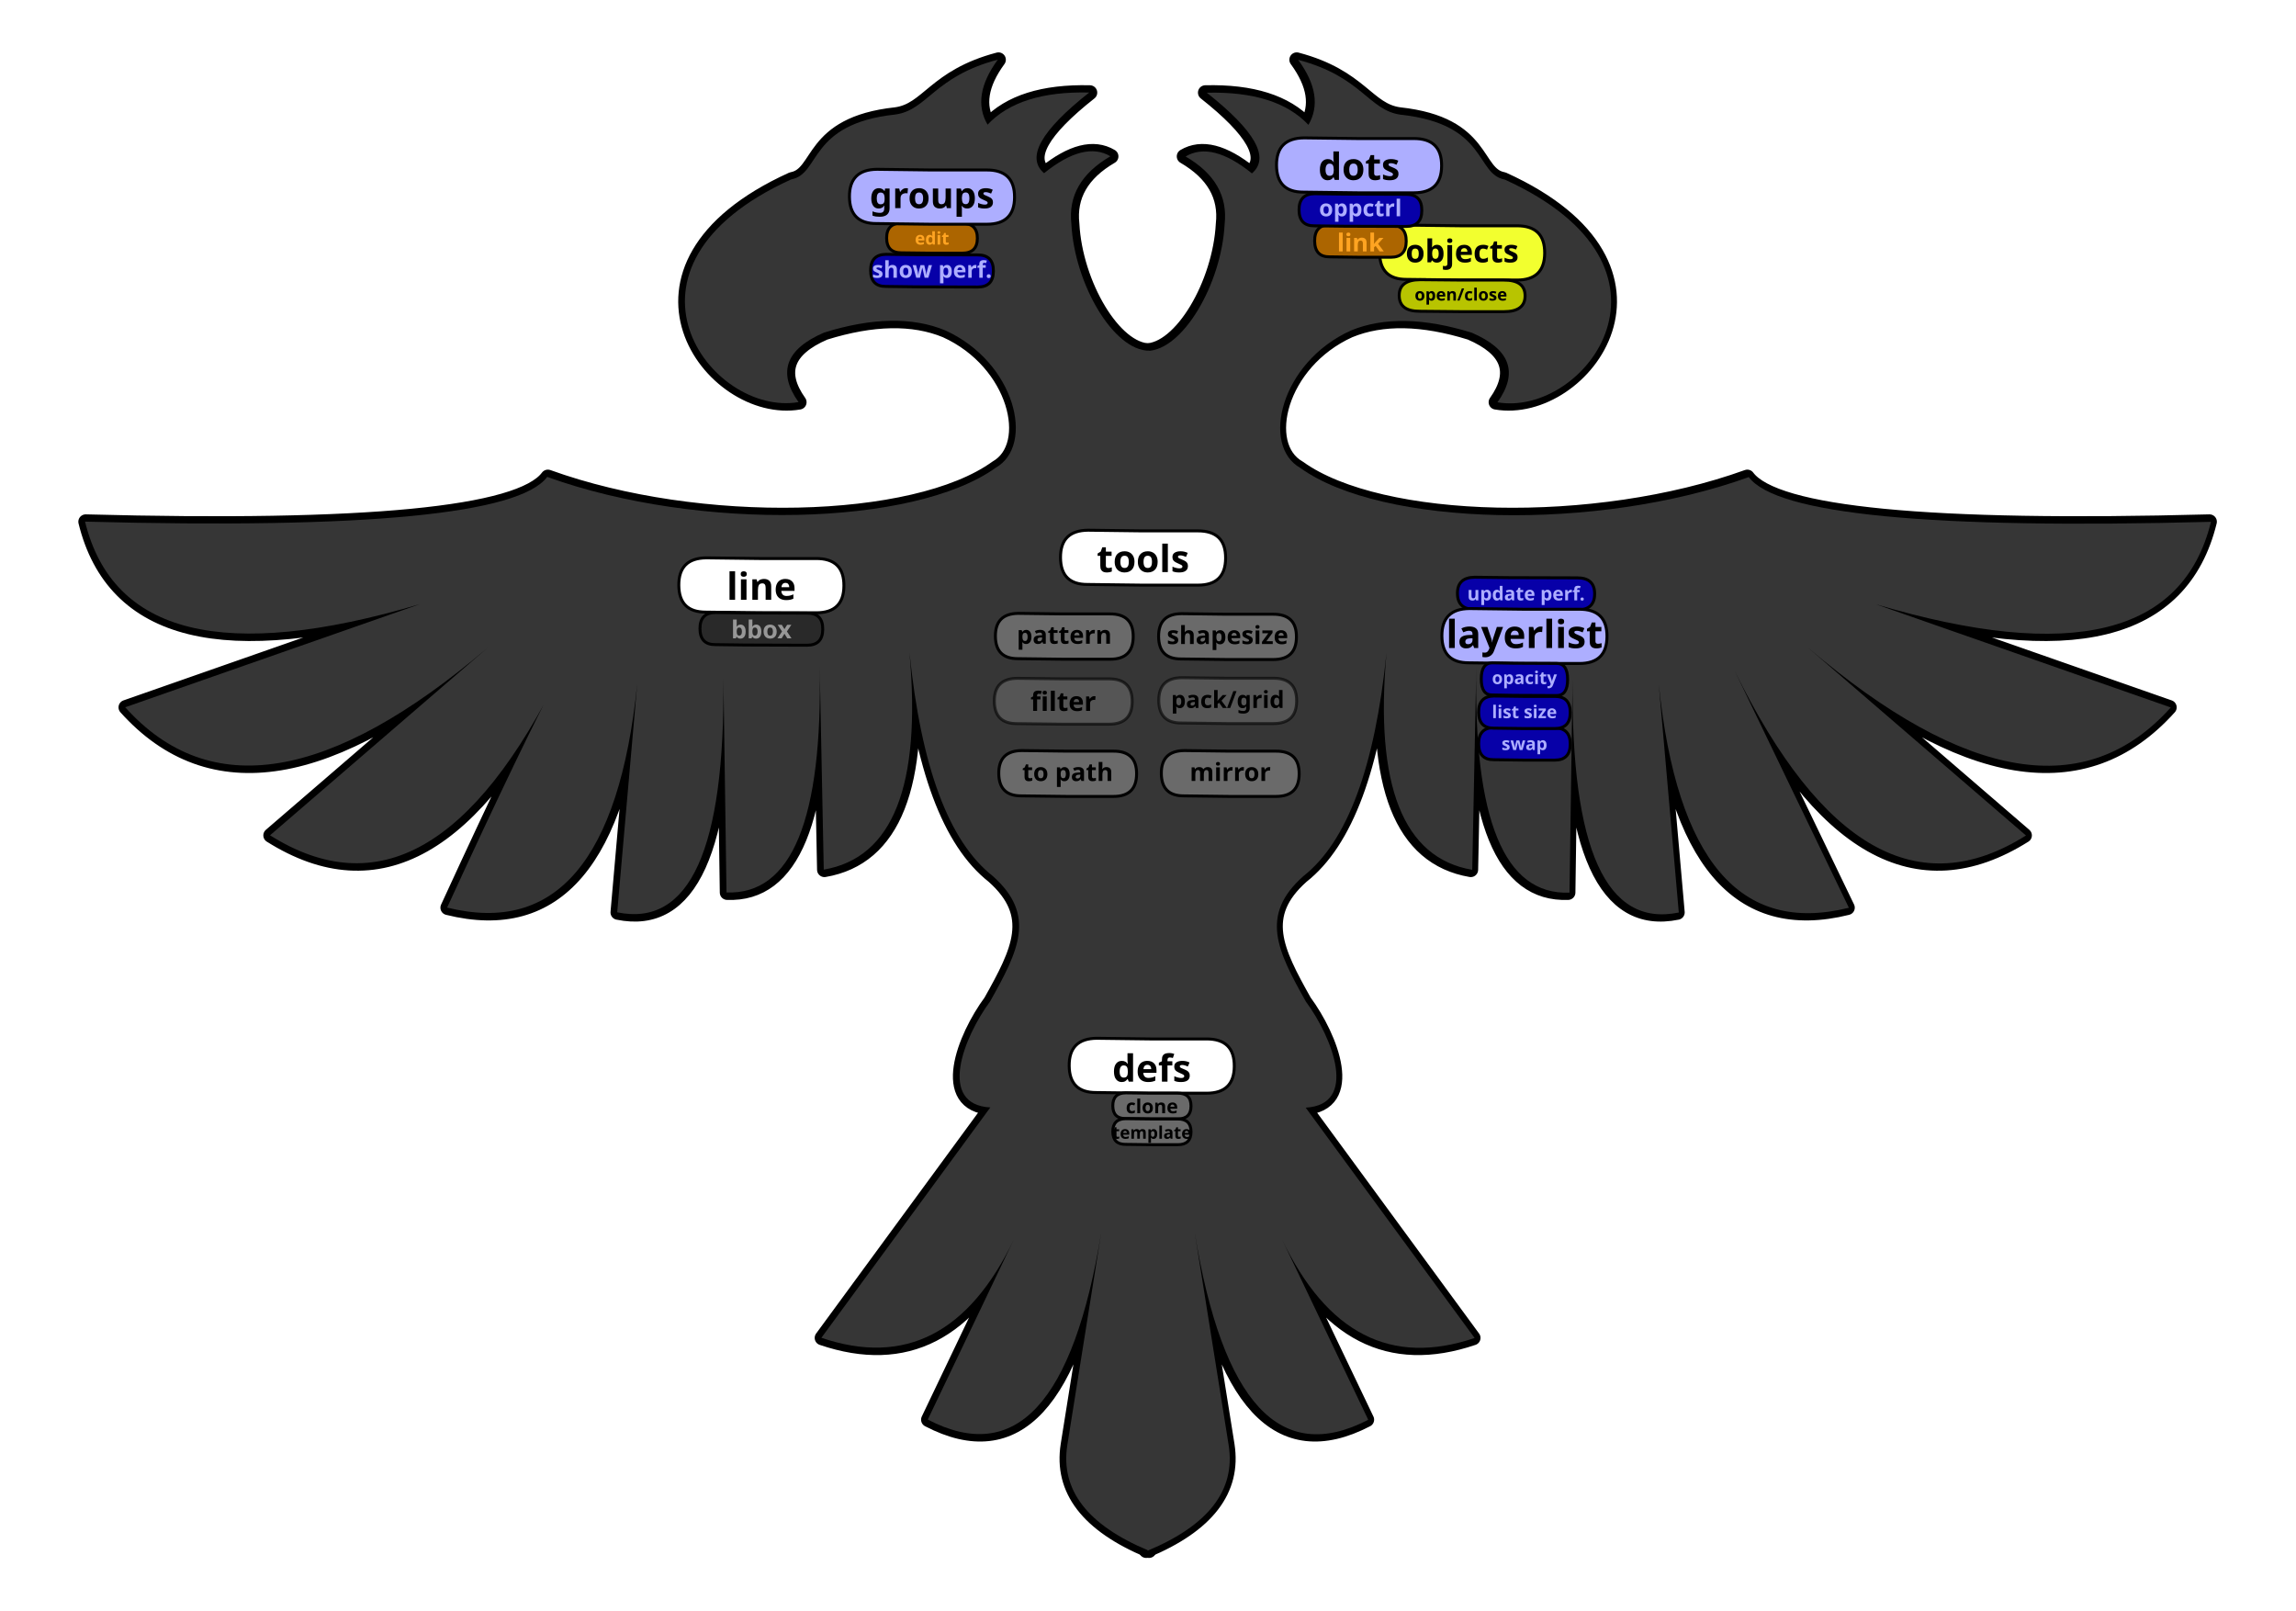
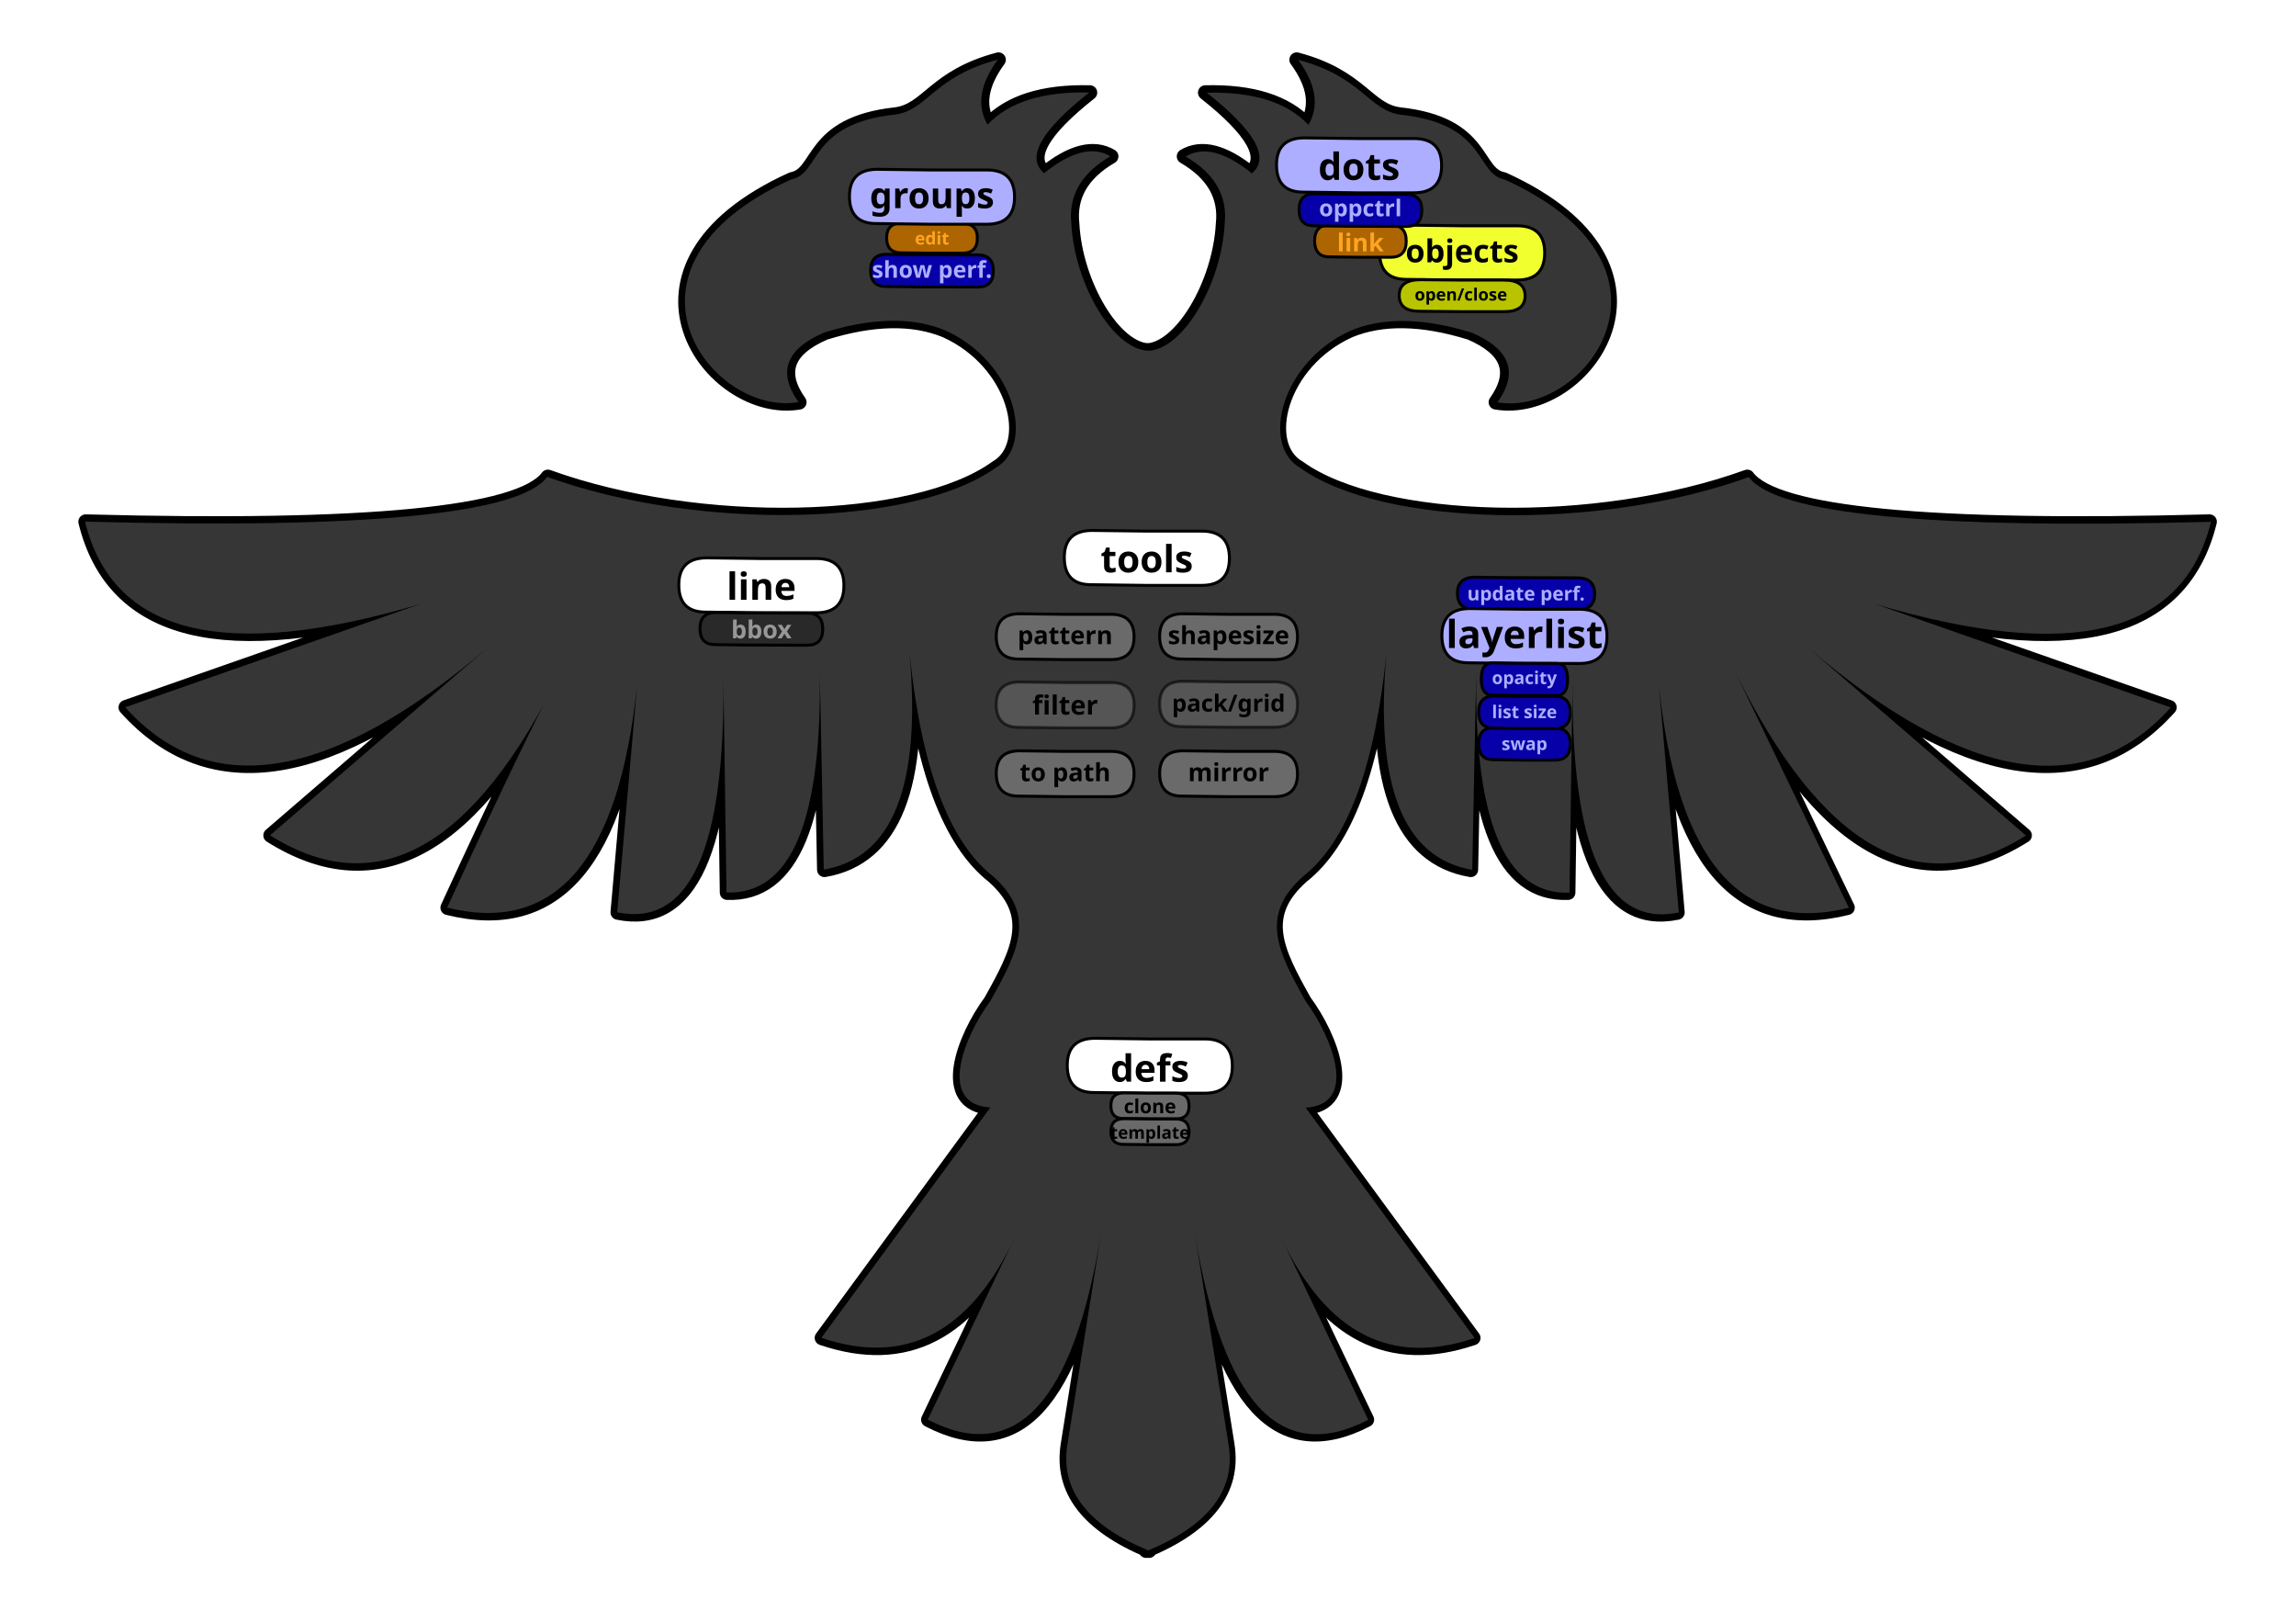
- <svg xmlns="http://www.w3.org/2000/svg" xmlns:ns1="http://svgjs.com/svgjs" width="100%" height="100%" version="1.1" style="stroke-linecap: round; stroke-linejoin: round;background: rgba(40, 40, 40, 0.948);" viewBox="-779.793 -39.876 1558.376 1092.891">
+ <svg xmlns="http://www.w3.org/2000/svg" xmlns:ns1="http://svgjs.com/svgjs" width="100%" height="100%" version="1.1" style="stroke-linecap: round; stroke-linejoin: round;background: rgba(40, 40, 40, 0.95);" viewBox="-779.793 -39.876 1558.376 1092.891">
  <svg id="S-54-54e49e" style="overflow: visible; pointer-events: none;" data-hidden="false" data-disabled="true">
    <g id="G-f4-e61310" class="" style="" transform="matrix(1,0,0,1,406.9731,14.46216)">
      <g id="G-92-984a1c" transform="matrix(1,0,0,1,-1134.394,154.7341)" class="" style="">
        <path id="P-4f-54d82a" d="M566.051 19.151C541.751 19.074 515.426 -26.241 513.273 -66.768Q510.056 -95.497 539.761 -112.797Q522.019 -123.341 494.738 -101.318Q476.127 -117.202 525.377 -156.067Q477.928 -157.213 456.396 -134.254Q445.131 -153.513 463.343 -178.383C419.748 -166.877 415.694 -144.088 393.643 -141.127C334.672 -134.766 343.106 -100.775 323.161 -97.13C191.729 -37.426 268.579 64.321 328.088 54.04Q306.439 23.631 345.468 6.827Q394.319 -8.366 427.546 5.312C475.391 26.947 488.708 83.391 461.945 98.558C406.565 138.472 260.287 141.929 157.503 104.798Q129.359 142.751 -156.191 135.159Q-127.98 250.148 71.227 191.109L-128.918 261.147Q-42.965 356.96 117.058 220.76L-30.633 348.036Q78.562 416.789 167.026 236.382Q142.222 282.513 89.571 397.087Q200.148 424.635 218.59 245.498L205.01 400.312Q278.791 415.55 277.102 241.551L279.19 386.829Q345.605 389.423 342.423 232.878L345.207 371.336Q415.598 359.299 403.381 223.957Q415.228 340.66 459.946 375.73C489.667 402.187 477.455 426.325 458.158 460.706C439.968 485.353 422.35 530.726 458.249 532.754L343.597 689.074Q428.59 717.933 474.346 622.073L415.807 744.579Q505.289 791.151 533.603 617.307L510.532 761.79Q503.352 807.483 565.525 833.419 " style="stroke: rgb(0, 0, 0); stroke-opacity: 1; stroke-width: 10; fill: rgb(115, 115, 115); fill-opacity: 0;" transform="matrix(1,0,0,1,161.9873,9.856328)" data-fill="#737373" class="" />
      </g>
      <g id="G-60-d9199c" transform="matrix(1,0,0,1,-415.1399,154.7341)" class="" style="">
        <path id="P-f4-3486a8" d="M-156.191 19.151C-131.891 19.074 -105.567 -26.241 -103.414 -66.768Q-100.196 -95.497 -129.901 -112.797Q-112.159 -123.341 -84.878 -101.318Q-66.268 -117.202 -115.518 -156.067Q-68.068 -157.213 -46.536 -134.254Q-35.272 -153.513 -53.484 -178.383C-9.889 -166.877 -5.834 -144.088 16.216 -141.127C75.187 -134.766 66.754 -100.775 86.699 -97.13C218.13 -37.426 141.28 64.321 81.772 54.04Q103.42 23.631 64.392 6.827Q15.541 -8.366 -17.686 5.312C-65.531 26.947 -78.848 83.391 -52.085 98.558C3.295 138.472 149.572 141.929 252.357 104.798Q280.5 142.751 566.051 135.159Q537.84 250.148 338.633 191.109L538.778 261.147Q452.825 356.96 292.801 220.76L440.493 348.036Q331.298 416.789 242.834 236.382L320.288 397.087Q209.712 424.635 191.269 245.498L204.85 400.312Q131.069 415.55 132.757 241.551L130.669 386.829Q64.255 389.423 67.437 232.878L64.653 371.336Q-5.739 359.299 6.479 223.957Q-5.368 340.66 -50.087 375.73C-79.807 402.187 -67.595 426.325 -48.299 460.706C-30.108 485.353 -12.49 530.726 -48.389 532.754L66.263 689.074Q-18.73 717.933 -64.487 622.073L-5.947 744.579Q-95.43 791.151 -123.743 617.307L-100.673 761.79Q-93.493 807.483 -155.666 833.419 " style="stroke: rgb(0, 0, 0); stroke-opacity: 1; stroke-width: 10; fill: rgb(115, 115, 115); fill-opacity: 0;" transform="matrix(1,0,0,1,161.9873,9.856336)" data-fill="#737373" class="" />
      </g>
    </g>
  </svg>
  <svg id="S-ab-0e3db4" style="overflow: visible; pointer-events: none;" data-disabled="true" data-hidden="false">
    <g id="G-27-3f7eba" class="" style="" transform="matrix(1,0,0,1,-108.9357,-876.269)">
      <path id="P-1b-bd680c" d="M-156.191 19.151C-131.891 19.074 -105.567 -26.241 -103.414 -66.768Q-100.196 -95.497 -129.901 -112.797Q-112.159 -123.341 -84.878 -101.318Q-66.268 -117.202 -115.518 -156.067Q-68.068 -157.213 -46.536 -134.254Q-35.272 -153.513 -53.484 -178.383C-9.889 -166.877 -5.834 -144.088 16.216 -141.127C75.187 -134.766 66.754 -100.775 86.699 -97.13C218.13 -37.426 141.28 64.321 81.772 54.04Q103.42 23.631 64.392 6.827Q15.541 -8.366 -17.686 5.312C-65.531 26.947 -78.848 83.391 -52.085 98.558C3.295 138.472 149.572 141.929 252.357 104.798Q280.5 142.751 566.051 135.159Q537.84 250.148 338.633 191.109L538.778 261.147Q452.825 356.96 292.801 220.76L440.493 348.036Q331.298 416.789 242.834 236.382L320.288 397.087Q209.712 424.635 191.269 245.498L204.85 400.312Q131.069 415.55 132.757 241.551L130.669 386.829Q64.255 389.423 67.437 232.878L64.653 371.336Q-5.739 359.299 6.479 223.957Q-5.368 340.66 -50.087 375.73C-79.807 402.187 -67.595 426.325 -48.299 460.706C-30.108 485.353 -12.49 530.726 -48.389 532.754L66.263 689.074Q-18.73 717.933 -64.487 622.073L-5.947 744.579Q-95.43 791.151 -123.743 617.307L-100.673 761.79Q-93.493 807.483 -155.666 833.419 " style="stroke: rgb(0, 0, 0); stroke-opacity: 1; stroke-width: 0; fill: rgb(54, 54, 54); fill-opacity: 1;" data-fill="#737373" transform="matrix(1,0,0,1,263.7509,1055.388)" class="" />
      <path id="P-86-2c8822" d="M566.051 19.151C541.751 19.074 515.426 -26.241 513.273 -66.768Q510.056 -95.497 539.761 -112.797Q522.019 -123.341 494.738 -101.318Q476.127 -117.202 525.377 -156.067Q477.928 -157.213 456.396 -134.254Q445.131 -153.513 463.343 -178.383C419.748 -166.877 415.694 -144.088 393.643 -141.127C334.672 -134.766 343.106 -100.775 323.161 -97.13C191.729 -37.426 268.579 64.321 328.088 54.04Q306.439 23.631 345.468 6.827Q394.319 -8.366 427.546 5.312C475.391 26.947 488.708 83.391 461.945 98.558C406.565 138.472 260.287 141.929 157.503 104.798Q129.359 142.751 -156.191 135.159Q-127.98 250.148 71.227 191.109L-128.918 261.147Q-42.965 356.96 117.058 220.76L-30.633 348.036Q78.562 416.789 167.026 236.382Q142.222 282.513 89.571 397.087Q200.148 424.635 218.59 245.498L205.01 400.312Q278.791 415.55 277.102 241.551L279.19 386.829Q345.605 389.423 342.423 232.878L345.207 371.336Q415.598 359.299 403.381 223.957Q415.228 340.66 459.946 375.73C489.667 402.187 477.455 426.325 458.158 460.706C439.968 485.353 422.35 530.726 458.249 532.754L343.597 689.074Q428.59 717.933 474.346 622.073L415.807 744.579Q505.289 791.151 533.603 617.307L510.532 761.79Q503.352 807.483 565.525 833.419 " style="stroke: rgb(0, 0, 0); stroke-opacity: 1; stroke-width: 0; fill: rgb(54, 54, 54); fill-opacity: 1;" data-fill="#737373" transform="matrix(1,0,0,1,-456.9481,1055.254)" class="" />
    </g>
  </svg>
  <svg id="S-11-83ed69" style="overflow: visible; pointer-events: all;" data-hidden="false" data-disabled="false">
    <g id="G-d3-09d8e9" transform="matrix(1,0,0,1,-1081.119,-256.3284)" style="stroke-width: 4;" class="">
      <path id="P-65-81bc23" d="M-74.176 -101.27L-36.436 -101.27Q-17.161 -101.452 -17.317 -82.679Q-17.429 -64.456 -36.073 -64.456L-74.264 -64.456L-111.048 -64.91Q-129.19 -64.834 -129.367 -83.031Q-129.515 -101.579 -110.639 -101.724L-74.176 -101.27 " style="stroke: rgb(0, 0, 0); stroke-opacity: 1; stroke-width: 2; fill: rgb(255, 255, 255); fill-opacity: 1;" transform="matrix(1,0,0,1,891.431,696.7871)" class="" />
      <text id="T-a3-6f5a7d" font-family="Noteworthy" font-size="25.402" font-weight="bold" font-style="normal" style="stroke: rgb(0, 0, 0); stroke-opacity: 1; stroke-width: 0; fill: rgb(0, 0, 0); fill-opacity: 1;" transform="matrix(1,0,0,1,818.0919,594.2681)" text-anchor="middle" class="" ns1:data="{&quot;leading&quot;:&quot;1.15&quot;}">
        <tspan id="SvgjsTspan2979" dy="29.212" x="0" ns1:data="{&quot;newLined&quot;:true}">line</tspan>
      </text>
      <path id="P-5d-1a4d0f" d="M-98.18 -101.456L-56.843 -101.319Q-45.951 -101.427 -46.039 -90.313Q-46.102 -79.525 -56.637 -79.525L-98.23 -79.662L-119.015 -79.93Q-129.268 -79.885 -129.367 -90.658Q-129.451 -101.638 -118.784 -101.724L-98.18 -101.456 " style="stroke: rgb(0, 0, 0); stroke-opacity: 1; stroke-width: 2; fill: rgb(41, 41, 41); fill-opacity: 1;" transform="matrix(1,-1.9428904254429222e-16,1.9428904254429222e-16,1,905.7919,733.8781)" class="" />
      <text id="T-ad-fc42f6" font-family="Noteworthy" font-size="16.821" font-weight="bold" font-style="normal" style="stroke: rgb(0, 0, 0); stroke-opacity: 1; stroke-width: 0; fill: rgb(151, 151, 151); fill-opacity: 1;" transform="matrix(1,-1.9428904254429222e-16,1.9428904254429222e-16,1,818.089,630.3569)" text-anchor="middle" class="" ns1:data="{&quot;leading&quot;:&quot;1.15&quot;}">
        <tspan id="SvgjsTspan4310" dy="19.344" x="0" ns1:data="{&quot;newLined&quot;:true}">bbox</tspan>
      </text>
    </g>
    <g id="G-d8-429ab1" style="" transform="matrix(1,0,0,1,-1211.421,-649.9636)" class="">
      <g id="G-4a-5b87f0" style="" transform="matrix(1,0,0,1,0.00006103516,0.1326904)" class="">
        <path id="P-f5-256c88" d="M-99.041 -101.475L-78.304 -101.475Q-67.712 -101.575 -67.798 -91.259Q-67.859 -81.246 -78.104 -81.246L-99.089 -81.246L-119.301 -81.495Q-129.27 -81.454 -129.367 -91.453Q-129.449 -101.644 -119.077 -101.724L-99.041 -101.475 " style="stroke: rgb(0, 0, 0); stroke-opacity: 1; stroke-width: 2; fill: rgb(172, 101, 0); fill-opacity: 1;" transform="matrix(1,-1.9428904254429217e-16,1.9428904254429217e-16,1,1162.791,863.0286)" class="" />
        <text id="T-c2-10aec1" font-family="Noteworthy" font-size="11.871" font-weight="bold" font-style="normal" style="stroke: rgb(0, 0, 0); stroke-opacity: 1; stroke-width: 0; fill: rgb(255, 164, 34); fill-opacity: 1;" text-anchor="middle" transform="matrix(1,-1.9428904254429217e-16,1.9428904254429217e-16,1,1064.198,762.2908)" class="" ns1:data="{&quot;leading&quot;:&quot;1.15&quot;}">
          <tspan id="SvgjsTspan2184" dy="13.652" x="0" ns1:data="{&quot;newLined&quot;:true}">edit</tspan>
        </text>
      </g>
      <g id="G-ac-df9df5" style="" transform="matrix(1,0,0,1,0.0001220703,-0.6420288)" class="">
        <path id="P-d8-c2687f" d="M-74.176 -101.27L-36.436 -101.27Q-17.161 -101.452 -17.317 -82.679Q-17.429 -64.456 -36.073 -64.456L-74.264 -64.456L-111.048 -64.91Q-129.19 -64.834 -129.367 -83.031Q-129.515 -101.579 -110.639 -101.724L-74.176 -101.27 " style="stroke: rgb(0, 0, 0); stroke-opacity: 1; stroke-width: 2; fill: rgb(173, 174, 255); fill-opacity: 1;" transform="matrix(1,-1.9428904254429217e-16,1.9428904254429217e-16,1,1137.551,827.3624)" class="" />
        <text id="T-c8-e625c0" font-family="Noteworthy" font-size="24.356" font-weight="bold" font-style="normal" style="stroke: rgb(0, 0, 0); stroke-opacity: 1; stroke-width: 0; fill: rgb(0, 0, 0); fill-opacity: 1;" text-anchor="middle" transform="matrix(1,-1.9428904254429217e-16,1.9428904254429217e-16,1,1064.204,723.9869)" class="" ns1:data="{&quot;leading&quot;:&quot;1.15&quot;}">
          <tspan id="SvgjsTspan3258" dy="28.009" x="0" ns1:data="{&quot;newLined&quot;:true}">groups</tspan>
        </text>
      </g>
      <g id="G-fb-7aee02" style="" transform="matrix(1,0,0,1,0.0001525879,0.03442383)" class="">
        <path id="P-aa-edf72d" d="M-98.18 -101.456L-56.843 -101.319Q-45.951 -101.427 -46.039 -90.313Q-46.102 -79.525 -56.637 -79.525L-98.23 -79.662L-119.015 -79.93Q-129.268 -79.885 -129.367 -90.658Q-129.451 -101.638 -118.784 -101.724L-98.18 -101.456 " style="stroke: rgb(0, 0, 0); stroke-opacity: 1; stroke-width: 2; fill: rgb(7, 0, 168); fill-opacity: 1;" transform="matrix(1,-1.9428904254429217e-16,1.9428904254429217e-16,1,1151.912,884.3825)" class="" />
        <text id="T-19-f764f0" font-family="Noteworthy" font-size="15.67" font-weight="bold" font-style="normal" style="stroke: rgb(0, 0, 0); stroke-opacity: 1; stroke-width: 0; fill: rgb(173, 174, 255); fill-opacity: 1;" text-anchor="middle" transform="matrix(1,-1.9428904254429217e-16,1.9428904254429217e-16,1,1064.201,780.5486)" class="" ns1:data="{&quot;leading&quot;:&quot;1.15&quot;}">
          <tspan id="SvgjsTspan3307" dy="18.021" x="0" ns1:data="{&quot;newLined&quot;:true}">show perf.</tspan>
        </text>
      </g>
    </g>
-     <g id="G-e3-240b5a" transform="matrix(1,0,0,1,-976.8207,-456.9081)" style="" class="">
+     <g id="G-e3-240b5a" transform="matrix(1,0,0,1,-978.1374,-456.9081)" style="" class="">
      <g id="G-5e-7f2445" transform="matrix(1,0,0,1,0.00006103516,-0.5324707)" style="" class="">
        <path id="P-3f-e89c90" d="M-74.176 -101.27L-36.436 -101.27Q-17.161 -101.452 -17.317 -82.679Q-17.429 -64.456 -36.073 -64.456L-74.264 -64.456L-111.048 -64.91Q-129.19 -64.834 -129.367 -83.031Q-129.515 -101.579 -110.639 -101.724L-74.176 -101.27 " style="stroke: rgb(0, 0, 0); stroke-opacity: 1; stroke-width: 2; fill: rgb(255, 255, 255); fill-opacity: 1;" transform="matrix(1,0,0,1,1052.093,1223.953)" class="" />
        <text id="T-32-331845" font-family="Noteworthy" font-size="25.402" font-weight="bold" font-style="normal" style="stroke: rgb(0, 0, 0); stroke-opacity: 1; stroke-width: 0; fill: rgb(0, 0, 0); fill-opacity: 1;" transform="matrix(1,0,0,1,978.7507,1122.467)" text-anchor="middle" class="" ns1:data="{&quot;leading&quot;:&quot;1.15&quot;}">
          <tspan id="SvgjsTspan2589" dy="29.212" x="0" ns1:data="{&quot;newLined&quot;:true}">defs</tspan>
        </text>
      </g>
      <g id="G-46-fdb33c" transform="matrix(1,0,0,1,0,0.1326904)" style="" class="">
        <path id="P-97-988342" d="M-103.22 -101.509L-85.34 -101.509Q-76.209 -101.595 -76.282 -92.701Q-76.335 -84.068 -85.168 -84.068L-103.262 -84.068L-120.688 -84.283Q-129.284 -84.247 -129.367 -92.868Q-129.438 -101.655 -120.495 -101.724L-103.22 -101.509 " style="stroke: rgb(0, 0, 0); stroke-opacity: 1; stroke-width: 2; fill: rgb(106, 106, 106); fill-opacity: 1;" transform="matrix(1,0,0,1,1081.69,1260.332)" class="" />
        <text id="T-11-7c393c" font-family="Noteworthy" font-size="13.202" font-weight="bold" font-style="normal" style="stroke: rgb(0, 0, 0); stroke-opacity: 1; stroke-width: 0; fill: rgb(0, 0, 0); fill-opacity: 1;" text-anchor="middle" transform="matrix(1,0,0,1,978.8653,1157.273)" class="" ns1:data="{&quot;leading&quot;:&quot;1.15&quot;}">
          <tspan id="SvgjsTspan14114" dy="15.183" x="0" ns1:data="{&quot;newLined&quot;:true}">clone</tspan>
        </text>
      </g>
      <g id="G-1d-1c9eb8" transform="matrix(1,0,0,1,-0.0001220703,0.08795166)" style="" class="">
        <path id="P-32-392172" d="M-103.22 -101.509L-85.34 -101.509Q-76.209 -101.595 -76.282 -92.701Q-76.335 -84.068 -85.168 -84.068L-103.262 -84.068L-120.688 -84.283Q-129.284 -84.247 -129.367 -92.868Q-129.438 -101.655 -120.495 -101.724L-103.22 -101.509 " style="stroke: rgb(0, 0, 0); stroke-opacity: 1; stroke-width: 2; fill: rgb(106, 106, 106); fill-opacity: 1;" transform="matrix(1,0,0,1,1081.69,1277.892)" class="" />
        <text id="T-0a-91fd58" font-family="Noteworthy" font-size="11.756" font-weight="bold" font-style="normal" style="stroke: rgb(0, 0, 0); stroke-opacity: 1; stroke-width: 0; fill: rgb(0, 0, 0); fill-opacity: 1;" text-anchor="middle" transform="matrix(1,0,0,1,978.8601,1176.256)" class="" ns1:data="{&quot;leading&quot;:&quot;1.15&quot;}">
          <tspan id="SvgjsTspan14288" dy="13.52" x="0" ns1:data="{&quot;newLined&quot;:true}">template</tspan>
        </text>
      </g>
    </g>
    <g id="G-1b-80932a" class="" style="" transform="matrix(1,0,0,1,402.1738,7.948456)">
      <g id="G-c0-544a04" class="" style="">
        <g id="G-9f-ecdad4" class="" style="">
          <path id="P-58-9c1adb" d="M-74.176 -101.27L-36.436 -101.27Q-17.161 -101.452 -17.317 -82.679Q-17.429 -64.456 -36.073 -64.456L-74.264 -64.456L-111.048 -64.91Q-129.19 -64.834 -129.367 -83.031Q-129.515 -101.579 -110.639 -101.724L-74.176 -101.27 " style="stroke: rgb(0, 0, 0); stroke-opacity: 1; stroke-width: 2; fill: rgb(242, 255, 47); fill-opacity: 1;" class="" transform="matrix(1,0,0,1,-116.2213,206.6931)" />
          <text id="T-33-aaa6bf" font-family="Noteworthy" font-size="21.404" font-weight="bold" font-style="normal" style="stroke: rgb(0, 0, 0); stroke-opacity: 1; stroke-width: 0; fill: rgb(0, 0, 0); fill-opacity: 1;" text-anchor="middle" class="" transform="matrix(1,0,0,1,-189.574,105.595)" ns1:data="{&quot;leading&quot;:&quot;1.15&quot;}">
            <tspan id="SvgjsTspan2701" dy="24.614" x="0" ns1:data="{&quot;newLined&quot;:true}">objects</tspan>
          </text>
        </g>
        <g id="G-d0-e48809" class="" style="">
          <path id="P-4b-b33ec5" d="M-87.283 -101.46L-58.505 -101.46Q-43.808 -101.566 -43.926 -90.638Q-44.012 -80.03 -58.228 -80.03L-87.35 -80.03L-115.398 -80.294Q-129.233 -80.25 -129.367 -90.843Q-129.48 -101.64 -115.087 -101.724L-87.283 -101.46 " style="stroke: rgb(0, 0, 0); stroke-opacity: 1; stroke-width: 2; fill: rgb(184, 196, 0); fill-opacity: 1;" class="" transform="matrix(1,0,0,1,-102.9164,243.7206)" />
          <text id="T-b5-cbae9e" font-family="Noteworthy" font-size="11.548" font-weight="bold" font-style="normal" style="stroke: rgb(0, 0, 0); stroke-opacity: 1; stroke-width: 0; fill: rgb(0, 0, 0); fill-opacity: 1;" text-anchor="middle" class="" transform="matrix(1,0,0,1,-190.399,142.8794)" ns1:data="{&quot;leading&quot;:&quot;1.15&quot;}">
            <tspan id="SvgjsTspan1454" dy="13.28" x="0" ns1:data="{&quot;newLined&quot;:true}">open/close</tspan>
          </text>
        </g>
      </g>
      <g id="G-ee-24f313" class="" style="">
        <g id="G-bd-f6e92f" class="" style="">
          <path id="P-b9-2bf64e" d="M-74.176 -101.27L-36.436 -101.27Q-17.161 -101.452 -17.317 -82.679Q-17.429 -64.456 -36.073 -64.456L-74.264 -64.456L-111.048 -64.91Q-129.19 -64.834 -129.367 -83.031Q-129.515 -101.579 -110.639 -101.724L-74.176 -101.27 " style="stroke: rgb(0, 0, 0); stroke-opacity: 1; stroke-width: 2; fill: rgb(173, 174, 255); fill-opacity: 1;" class="" transform="matrix(1,0,0,1,-186.1796,147.478)" />
          <text id="T-68-6ee68d" font-family="Noteworthy" font-size="25.402" font-weight="bold" font-style="normal" style="stroke: rgb(0, 0, 0); stroke-opacity: 1; stroke-width: 0; fill: rgb(0, 0, 0); fill-opacity: 1;" text-anchor="middle" class="" transform="matrix(1,0,0,1,-259.5293,45.05151)" ns1:data="{&quot;leading&quot;:&quot;1.15&quot;}">
            <tspan id="SvgjsTspan55019" dy="29.212" x="0" ns1:data="{&quot;newLined&quot;:true}">dots</tspan>
          </text>
        </g>
        <g id="G-db-078793" class="" style="">
          <path id="P-00-fcfdcc" d="M-98.754 -101.456L-77.82 -101.456Q-67.129 -101.563 -67.215 -90.45Q-67.277 -79.662 -77.619 -79.662L-98.803 -79.662L-119.206 -79.93Q-129.269 -79.885 -129.367 -90.658Q-129.45 -101.638 -118.979 -101.724L-98.754 -101.456 " style="stroke: rgb(0, 0, 0); stroke-opacity: 1; stroke-width: 2; fill: rgb(172, 101, 0); fill-opacity: 1;" class="" transform="matrix(1,0,0,1,-160.3042,206.423)" />
          <text id="T-4d-c8bae2" font-family="Noteworthy" font-size="16.818" font-weight="bold" font-style="normal" style="stroke: rgb(0, 0, 0); stroke-opacity: 1; stroke-width: 0; fill: rgb(255, 164, 34); fill-opacity: 1;" text-anchor="middle" class="" transform="matrix(1,0,0,1,-258.5955,103.4639)" ns1:data="{&quot;leading&quot;:&quot;1.15&quot;}">
            <tspan id="SvgjsTspan8008" dy="19.34" x="0" ns1:data="{&quot;newLined&quot;:true}">link</tspan>
          </text>
        </g>
        <g id="G-ff-0c3284" class="" style="">
          <path id="P-b7-6408f3" d="M-98.18 -101.456L-56.843 -101.319Q-45.951 -101.427 -46.039 -90.313Q-46.102 -79.525 -56.637 -79.525L-98.23 -79.662L-119.015 -79.93Q-129.268 -79.885 -129.367 -90.658Q-129.451 -101.638 -118.784 -101.724L-98.18 -101.456 " style="stroke: rgb(0, 0, 0); stroke-opacity: 1; stroke-width: 2; fill: rgb(7, 0, 168); fill-opacity: 1;" class="" transform="matrix(1,-1.942890425442922e-16,1.942890425442922e-16,1,-170.8905,185.3788)" />
          <text id="T-ca-b7d4fd" font-family="Noteworthy" font-size="15.67" font-weight="bold" font-style="normal" style="stroke: rgb(0, 0, 0); stroke-opacity: 1; stroke-width: 0; fill: rgb(173, 174, 255); fill-opacity: 1;" text-anchor="middle" class="" transform="matrix(1,-1.942890425442922e-16,1.942890425442922e-16,1,-258.5962,80.91699)" ns1:data="{&quot;leading&quot;:&quot;1.15&quot;}">
            <tspan id="SvgjsTspan4623" dy="18.021" x="0" ns1:data="{&quot;newLined&quot;:true}">oppctrl</tspan>
          </text>
        </g>
      </g>
    </g>
    <g id="G-ed-c574df" class="" style="" transform="matrix(1,0,0,1,420.4097,13.26718)">
      <g id="G-e1-15a60a" transform="matrix(1,0,0,1,0.000007629395,1.367247)" class="" style="">
        <path id="P-6b-650fb9" d="M-94.514 -101.456L-48.318 -101.319Q-36.145 -101.427 -36.244 -90.313Q-36.314 -79.525 -48.088 -79.525L-94.569 -79.662L-117.798 -79.93Q-129.256 -79.885 -129.367 -90.658Q-129.461 -101.638 -117.54 -101.724L-94.514 -101.456 " style="stroke: rgb(0, 0, 0); stroke-opacity: 1; stroke-width: 2; fill: rgb(7, 0, 168); fill-opacity: 1;" class="" transform="matrix(1,0,0,1,-81.61511,438.9735)" />
        <text id="T-e2-f99308" font-family="Noteworthy" font-size="13" font-weight="bold" font-style="normal" style="stroke: rgb(0, 0, 0); stroke-opacity: 1; stroke-width: 0; fill: rgb(173, 174, 255); fill-opacity: 1;" text-anchor="middle" class="" transform="matrix(1,0,0,1,-164.4233,338.0227)" ns1:data="{&quot;leading&quot;:&quot;1.15&quot;}">
          <tspan id="SvgjsTspan7205" dy="14.95" x="0" ns1:data="{&quot;newLined&quot;:true}">update perf.</tspan>
        </text>
      </g>
      <g id="G-e1-baf45a" transform="matrix(1,0,0,1,0,5.684341886080802e-14)" class="" style="">
        <path id="P-10-0c8b2d" d="M-74.176 -101.27L-36.436 -101.27Q-17.161 -101.452 -17.317 -82.679Q-17.429 -64.456 -36.073 -64.456L-74.264 -64.456L-111.048 -64.91Q-129.19 -64.834 -129.367 -83.031Q-129.515 -101.579 -110.639 -101.724L-74.176 -101.27 " style="stroke: rgb(0, 0, 0); stroke-opacity: 1; stroke-width: 2; fill: rgb(173, 174, 255); fill-opacity: 1;" class="" transform="matrix(1,0,0,1,-92.16772,461.6036)" />
        <text id="T-6e-1877b1" font-family="Noteworthy" font-size="26.187" font-weight="bold" font-style="normal" style="stroke: rgb(0, 0, 0); stroke-opacity: 1; stroke-width: 0; fill: rgb(0, 0, 0); fill-opacity: 1;" text-anchor="middle" class="" transform="matrix(1,0,0,1,-165.5204,356.5377)" ns1:data="{&quot;leading&quot;:&quot;1.15&quot;}">
          <tspan id="SvgjsTspan10401" dy="30.115" x="0" ns1:data="{&quot;newLined&quot;:true}">layerlist</tspan>
        </text>
      </g>
      <g id="G-79-d151bb" class="" style="">
        <path id="P-3b-703918" d="M-107.433 -101.456L-78.361 -101.319Q-70.7 -101.427 -70.762 -90.313Q-70.807 -79.525 -78.216 -79.525L-107.468 -79.662L-122.087 -79.93Q-129.297 -79.885 -129.367 -90.658Q-129.426 -101.638 -121.925 -101.724L-107.433 -101.456 " style="stroke: rgb(0, 0, 0); stroke-opacity: 1; stroke-width: 2; fill: rgb(7, 0, 168); fill-opacity: 1;" class="" transform="matrix(1,0,0,1,-65.44507,498.4442)" />
        <text id="T-72-783026" font-family="Noteworthy" font-size="12" font-weight="bold" font-style="normal" style="stroke: rgb(0, 0, 0); stroke-opacity: 1; stroke-width: 0; fill: rgb(173, 174, 255); fill-opacity: 1;" text-anchor="middle" class="" transform="matrix(1,0,0,1,-165.5177,397.3205)" ns1:data="{&quot;leading&quot;:&quot;1.15&quot;}">
          <tspan id="SvgjsTspan13659" dy="13.8" x="0" ns1:data="{&quot;newLined&quot;:true}">opacity</tspan>
        </text>
      </g>
      <g id="G-cf-9ede22" class="" style="">
        <path id="P-e9-b49610" d="M-98.754 -101.456L-77.82 -101.456Q-67.129 -101.563 -67.215 -90.45Q-67.277 -79.662 -77.619 -79.662L-98.803 -79.662L-119.206 -79.93Q-129.269 -79.885 -129.367 -90.658Q-129.45 -101.638 -118.979 -101.724L-98.754 -101.456 " style="stroke: rgb(0, 0, 0); stroke-opacity: 1; stroke-width: 2; fill: rgb(7, 0, 168); fill-opacity: 1;" class="" transform="matrix(1,0,0,1,-67.21851,542.3917)" />
        <text id="T-1e-c91c96" font-family="Noteworthy" font-size="12" font-weight="bold" font-style="normal" style="stroke: rgb(0, 0, 0); stroke-opacity: 1; stroke-width: 0; fill: rgb(173, 174, 255); fill-opacity: 1;" text-anchor="middle" class="" transform="matrix(1,0,0,1,-165.5128,442.0887)" ns1:data="{&quot;leading&quot;:&quot;1.15&quot;}">
          <tspan id="SvgjsTspan13716" dy="13.8" x="0" ns1:data="{&quot;newLined&quot;:true}">swap</tspan>
        </text>
      </g>
      <g id="G-7b-27945d" class="" style="">
        <path id="P-f7-5a9212" d="M-98.754 -101.456L-77.82 -101.456Q-67.129 -101.563 -67.215 -90.45Q-67.277 -79.662 -77.619 -79.662L-98.803 -79.662L-119.206 -79.93Q-129.269 -79.885 -129.367 -90.658Q-129.45 -101.638 -118.979 -101.724L-98.754 -101.456 " style="stroke: rgb(0, 0, 0); stroke-opacity: 1; stroke-width: 2; fill: rgb(7, 0, 168); fill-opacity: 1;" class="" transform="matrix(1,0,0,1,-67.21851,520.9615)" />
        <text id="T-45-89feaa" font-family="Noteworthy" font-size="12" font-weight="bold" font-style="normal" style="stroke: rgb(0, 0, 0); stroke-opacity: 1; stroke-width: 0; fill: rgb(173, 174, 255); fill-opacity: 1;" text-anchor="middle" class="" transform="matrix(1,0,0,1,-165.5206,420.4503)" ns1:data="{&quot;leading&quot;:&quot;1.15&quot;}">
          <tspan id="SvgjsTspan13599" dy="13.8" x="0" ns1:data="{&quot;newLined&quot;:true}">list size</tspan>
        </text>
      </g>
    </g>
-     <g id="G-23-4bf6a2" style="" class="" transform="matrix(1,0,0,1,-981.9119,15.10497)">
-       <path id="P-db-0ac300" d="M-74.176 -101.27L-36.436 -101.27Q-17.161 -101.452 -17.317 -82.679Q-17.429 -64.456 -36.073 -64.456L-74.264 -64.456L-111.048 -64.91Q-129.19 -64.834 -129.367 -83.031Q-129.515 -101.579 -110.639 -101.724L-74.176 -101.27 " style="stroke: rgb(0, 0, 0); stroke-opacity: 1; stroke-width: 2; fill: rgb(255, 255, 255); fill-opacity: 1;" transform="matrix(0.9999999,-3.95211141590579e-10,3.95211141590579e-10,0.9999999,1051.296,406.59)" class="" />
-       <text id="T-8a-479955" font-family="Noteworthy" font-size="25.402" font-weight="bold" font-style="normal" style="stroke: rgb(0, 0, 0); stroke-opacity: 1; stroke-width: 0; fill: rgb(0, 0, 0); fill-opacity: 1;" transform="matrix(0.9999999,-3.95211141590579e-10,3.95211141590579e-10,0.9999999,977.9547,304.0709)" text-anchor="middle" class="" ns1:data="{&quot;leading&quot;:&quot;1.15&quot;}">
-         <tspan id="SvgjsTspan85574" dy="29.212" x="0" ns1:data="{&quot;newLined&quot;:true}">tools</tspan>
-       </text>
-     </g>
-     <g id="G-f7-22b6bc" style="" class="" transform="matrix(1,0,0,1,-980.7591,-32.58948)">
-       <path id="P-64-c0c534" d="M-83.29 -101.345L-51.781 -101.345Q-35.689 -101.497 -35.819 -85.824Q-35.912 -70.61 -51.478 -70.61L-83.363 -70.61L-114.073 -70.989Q-129.22 -70.925 -129.367 -86.118Q-129.491 -101.603 -113.731 -101.724L-83.29 -101.345 " style="stroke: rgb(0, 0, 0); stroke-opacity: 1; stroke-width: 2; fill: rgb(106, 106, 106); fill-opacity: 1;" transform="matrix(0.9999998,1.1856327031267708e-9,-1.1856327031267708e-9,0.9999998,1116.719,510.9264)" class="" />
-       <text id="T-73-7af4f3" font-family="Noteworthy" font-size="16.955" font-weight="bold" font-style="normal" style="stroke: rgb(0, 0, 0); stroke-opacity: 1; stroke-width: 0; fill: rgb(0, 0, 0); fill-opacity: 1;" text-anchor="middle" transform="matrix(0.9999998,1.1856327031267708e-9,-1.1856327031267708e-9,0.9999998,1034.129,410.3251)" class="" ns1:data="{&quot;leading&quot;:&quot;1.15&quot;}">
-         <tspan id="SvgjsTspan6531" dy="19.499" x="0" ns1:data="{&quot;newLined&quot;:true}">shapesize</tspan>
-       </text>
-     </g>
-     <g id="G-a1-d87fe6" transform="matrix(1,0,0,1,407.4926,13.86525)" class="" style="">
-       <path id="P-0f-4a0e08" d="M-83.29 -101.345L-51.781 -101.345Q-35.689 -101.497 -35.819 -85.824Q-35.912 -70.61 -51.478 -70.61L-83.363 -70.61L-114.073 -70.989Q-129.22 -70.925 -129.367 -86.118Q-129.491 -101.603 -113.731 -101.724L-83.29 -101.345 " style="stroke: rgb(0, 0, 0); stroke-opacity: 0.6; stroke-width: 2; fill: rgb(106, 106, 106); fill-opacity: 0.6;" class="" transform="matrix(0.9999999,-3.95211141590579e-10,3.95211141590579e-10,0.9999999,-271.4077,507.9275)" />
-       <text id="T-db-868718" font-family="Noteworthy" font-size="16" font-weight="bold" font-style="normal" style="stroke: rgb(0, 0, 0); stroke-opacity: 1; stroke-width: 0; fill: rgb(0, 0, 0); fill-opacity: 1;" text-anchor="middle" class="" transform="matrix(0.9999999,-3.95211141590579e-10,3.95211141590579e-10,0.9999999,-354.0085,408.3239)" ns1:data="{&quot;leading&quot;:&quot;1.15&quot;}">
-         <tspan id="SvgjsTspan12066" dy="18.4" x="0" ns1:data="{&quot;newLined&quot;:true}">pack/grid</tspan>
-       </text>
-     </g>
-     <g id="G-6e-16810b" style="" class="" transform="matrix(1,0,0,1,-1034.808,18.14005)">
-       <path id="P-80-912328" d="M-83.29 -101.345L-51.781 -101.345Q-35.689 -101.497 -35.819 -85.824Q-35.912 -70.61 -51.478 -70.61L-83.363 -70.61L-114.073 -70.989Q-129.22 -70.925 -129.367 -86.118Q-129.491 -101.603 -113.731 -101.724L-83.29 -101.345 " style="stroke: rgb(0, 0, 0); stroke-opacity: 1; stroke-width: 2; fill: rgb(106, 106, 106); fill-opacity: 1;" transform="matrix(0.9999998,1.1856327031267708e-9,-1.1856327031267708e-9,0.9999998,1059.992,459.9907)" class="" />
-       <text id="T-fd-07aea9" font-family="Noteworthy" font-size="16.955" font-weight="bold" font-style="normal" style="stroke: rgb(0, 0, 0); stroke-opacity: 1; stroke-width: 0; fill: rgb(0, 0, 0); fill-opacity: 1;" text-anchor="middle" transform="matrix(0.9999998,1.1856327031267708e-9,-1.1856327031267708e-9,0.9999998,977.3906,359.3894)" class="" ns1:data="{&quot;leading&quot;:&quot;1.15&quot;}">
-         <tspan id="SvgjsTspan36816" dy="19.499" x="0" ns1:data="{&quot;newLined&quot;:true}">pattern</tspan>
-       </text>
-     </g>
-     <g id="G-e7-2274df" style="" class="" transform="matrix(1,0,0,1,-1032.516,111.2622)">
-       <path id="P-e4-3fbac4" d="M-83.29 -101.345L-51.781 -101.345Q-35.689 -101.497 -35.819 -85.824Q-35.912 -70.61 -51.478 -70.61L-83.363 -70.61L-114.073 -70.989Q-129.22 -70.925 -129.367 -86.118Q-129.491 -101.603 -113.731 -101.724L-83.29 -101.345 " style="stroke: rgb(0, 0, 0); stroke-opacity: 1; stroke-width: 2; fill: rgb(106, 106, 106); fill-opacity: 1;" transform="matrix(0.9999998,1.1856327031267708e-9,-1.1856327031267708e-9,0.9999998,1059.992,459.9907)" class="" />
-       <text id="T-17-54c32a" font-family="Noteworthy" font-size="16.955" font-weight="bold" font-style="normal" style="stroke: rgb(0, 0, 0); stroke-opacity: 1; stroke-width: 0; fill: rgb(0, 0, 0); fill-opacity: 1;" text-anchor="middle" transform="matrix(0.9999998,1.1856327031267708e-9,-1.1856327031267708e-9,0.9999998,977.3906,359.3894)" class="" ns1:data="{&quot;leading&quot;:&quot;1.15&quot;}">
-         <tspan id="SvgjsTspan27168" dy="19.499" x="0" ns1:data="{&quot;newLined&quot;:true}">to path</tspan>
-       </text>
-     </g>
-     <g id="G-60-6f9736" transform="matrix(1,0,0,1,407.4926,13.67789)" class="" style="">
-       <path id="P-df-787855" d="M-83.29 -101.345L-51.781 -101.345Q-35.689 -101.497 -35.819 -85.824Q-35.912 -70.61 -51.478 -70.61L-83.363 -70.61L-114.073 -70.989Q-129.22 -70.925 -129.367 -86.118Q-129.491 -101.603 -113.731 -101.724L-83.29 -101.345 " style="stroke: rgb(0, 0, 0); stroke-opacity: 0.6; stroke-width: 2; fill: rgb(106, 106, 106); fill-opacity: 0.6;" class="" transform="matrix(0.9999999,-3.95211141590579e-10,3.95211141590579e-10,0.9999999,-383.0245,508.533)" />
-       <text id="T-62-8b60b3" font-family="Noteworthy" font-size="18" font-weight="bold" font-style="normal" style="stroke: rgb(0, 0, 0); stroke-opacity: 1; stroke-width: 0; fill: rgb(0, 0, 0); fill-opacity: 1;" text-anchor="middle" class="" transform="matrix(0.9999999,-3.95211141590579e-10,3.95211141590579e-10,0.9999999,-465.6173,408.2229)" ns1:data="{&quot;leading&quot;:&quot;1.15&quot;}">
-         <tspan id="SvgjsTspan8318" dy="20.7" x="0" ns1:data="{&quot;newLined&quot;:true}">filter</tspan>
-       </text>
-     </g>
-     <g id="G-97-f2815b" style="" class="" transform="matrix(1,0,0,1,-922.1781,111.2622)">
-       <path id="P-4b-c5526d" d="M-83.29 -101.345L-51.781 -101.345Q-35.689 -101.497 -35.819 -85.824Q-35.912 -70.61 -51.478 -70.61L-83.363 -70.61L-114.073 -70.989Q-129.22 -70.925 -129.367 -86.118Q-129.491 -101.603 -113.731 -101.724L-83.29 -101.345 " style="stroke: rgb(0, 0, 0); stroke-opacity: 1; stroke-width: 2; fill: rgb(106, 106, 106); fill-opacity: 1;" transform="matrix(0.9999998,1.1856327031267708e-9,-1.1856327031267708e-9,0.9999998,1059.992,459.9907)" class="" />
-       <text id="T-62-da81e2" font-family="Noteworthy" font-size="16.955" font-weight="bold" font-style="normal" style="stroke: rgb(0, 0, 0); stroke-opacity: 1; stroke-width: 0; fill: rgb(0, 0, 0); fill-opacity: 1;" text-anchor="middle" transform="matrix(0.9999998,1.1856327031267708e-9,-1.1856327031267708e-9,0.9999998,977.3906,359.3894)" class="" ns1:data="{&quot;leading&quot;:&quot;1.15&quot;}">
-         <tspan id="SvgjsTspan64710" dy="19.499" x="0" ns1:data="{&quot;newLined&quot;:true}">mirror</tspan>
-       </text>
+     <g id="G-87-8a1a53" transform="matrix(1,0,0,1,1.313695,0.1608887)">
+       <g id="G-23-4bf6a2" style="" class="" transform="matrix(1,0,0,1,-980.6478,15.105)">
+         <path id="P-db-0ac300" d="M-74.176 -101.27L-36.436 -101.27Q-17.161 -101.452 -17.317 -82.679Q-17.429 -64.456 -36.073 -64.456L-74.264 -64.456L-111.048 -64.91Q-129.19 -64.834 -129.367 -83.031Q-129.515 -101.579 -110.639 -101.724L-74.176 -101.27 " style="stroke: rgb(0, 0, 0); stroke-opacity: 1; stroke-width: 2; fill: rgb(255, 255, 255); fill-opacity: 1;" transform="matrix(0.9999999,-3.95211141590579e-10,3.95211141590579e-10,0.9999999,1051.296,406.59)" class="" />
+         <text id="T-8a-479955" font-family="Noteworthy" font-size="25.402" font-weight="bold" font-style="normal" style="stroke: rgb(0, 0, 0); stroke-opacity: 1; stroke-width: 0; fill: rgb(0, 0, 0); fill-opacity: 1;" transform="matrix(0.9999999,-3.95211141590579e-10,3.95211141590579e-10,0.9999999,977.9547,304.0709)" text-anchor="middle" class="" ns1:data="{&quot;leading&quot;:&quot;1.15&quot;}">
+           <tspan id="SvgjsTspan85574" dy="29.212" x="0" ns1:data="{&quot;newLined&quot;:true}">tools</tspan>
+         </text>
+       </g>
+       <g id="G-c2-1e4775" transform="matrix(1,0,0,1,-1.264078,0)">
+         <g id="G-0f-cbb9c5">
+           <g id="G-6e-16810b" style="" class="" transform="matrix(1,0,0,1,-1034.282,18.24313)">
+             <path id="P-80-912328" d="M-83.29 -101.345L-51.781 -101.345Q-35.689 -101.497 -35.819 -85.824Q-35.912 -70.61 -51.478 -70.61L-83.363 -70.61L-114.073 -70.989Q-129.22 -70.925 -129.367 -86.118Q-129.491 -101.603 -113.731 -101.724L-83.29 -101.345 " style="stroke: rgb(0, 0, 0); stroke-opacity: 1; stroke-width: 2; fill: rgb(106, 106, 106); fill-opacity: 1;" transform="matrix(0.9999998,1.1856327031267708e-9,-1.1856327031267708e-9,0.9999998,1059.992,459.9907)" class="" />
+             <text id="T-fd-07aea9" font-family="Noteworthy" font-size="16.955" font-weight="bold" font-style="normal" style="stroke: rgb(0, 0, 0); stroke-opacity: 1; stroke-width: 0; fill: rgb(0, 0, 0); fill-opacity: 1;" text-anchor="middle" transform="matrix(0.9999998,1.1856327031267708e-9,-1.1856327031267708e-9,0.9999998,977.3906,359.3894)" class="" ns1:data="{&quot;leading&quot;:&quot;1.15&quot;}">
+               <tspan id="SvgjsTspan36816" dy="19.499" x="0" ns1:data="{&quot;newLined&quot;:true}">pattern</tspan>
+             </text>
+           </g>
+           <g id="G-e7-2274df" style="" class="" transform="matrix(1,0,0,1,-1034.282,111.2622)">
+             <path id="P-e4-3fbac4" d="M-83.29 -101.345L-51.781 -101.345Q-35.689 -101.497 -35.819 -85.824Q-35.912 -70.61 -51.478 -70.61L-83.363 -70.61L-114.073 -70.989Q-129.22 -70.925 -129.367 -86.118Q-129.491 -101.603 -113.731 -101.724L-83.29 -101.345 " style="stroke: rgb(0, 0, 0); stroke-opacity: 1; stroke-width: 2; fill: rgb(106, 106, 106); fill-opacity: 1;" transform="matrix(0.9999998,1.1856327031267708e-9,-1.1856327031267708e-9,0.9999998,1059.992,459.9907)" class="" />
+             <text id="T-17-54c32a" font-family="Noteworthy" font-size="16.955" font-weight="bold" font-style="normal" style="stroke: rgb(0, 0, 0); stroke-opacity: 1; stroke-width: 0; fill: rgb(0, 0, 0); fill-opacity: 1;" text-anchor="middle" transform="matrix(0.9999998,1.1856327031267708e-9,-1.1856327031267708e-9,0.9999998,977.3906,359.3894)" class="" ns1:data="{&quot;leading&quot;:&quot;1.15&quot;}">
+               <tspan id="SvgjsTspan27168" dy="19.499" x="0" ns1:data="{&quot;newLined&quot;:true}">to path</tspan>
+             </text>
+           </g>
+           <g id="G-60-6f9736" transform="matrix(1,0,0,1,408.7337,16.0257)" class="" style="">
+             <path id="P-df-787855" d="M-83.29 -101.345L-51.781 -101.345Q-35.689 -101.497 -35.819 -85.824Q-35.912 -70.61 -51.478 -70.61L-83.363 -70.61L-114.073 -70.989Q-129.22 -70.925 -129.367 -86.118Q-129.491 -101.603 -113.731 -101.724L-83.29 -101.345 " style="stroke: rgb(0, 0, 0); stroke-opacity: 0.6; stroke-width: 2; fill: rgb(106, 106, 106); fill-opacity: 0.6;" class="" transform="matrix(0.9999999,-3.95211141590579e-10,3.95211141590579e-10,0.9999999,-383.0245,508.533)" />
+             <text id="T-62-8b60b3" font-family="Noteworthy" font-size="18" font-weight="bold" font-style="normal" style="stroke: rgb(0, 0, 0); stroke-opacity: 1; stroke-width: 0; fill: rgb(0, 0, 0); fill-opacity: 1;" text-anchor="middle" class="" transform="matrix(0.9999999,-3.95211141590579e-10,3.95211141590579e-10,0.9999999,-465.6173,408.2229)" ns1:data="{&quot;leading&quot;:&quot;1.15&quot;}">
+               <tspan id="SvgjsTspan8318" dy="20.7" x="0" ns1:data="{&quot;newLined&quot;:true}">filter</tspan>
+             </text>
+           </g>
+         </g>
+         <g id="G-ef-2cdf32">
+           <g id="G-f7-22b6bc" style="" class="" transform="matrix(1,0,0,1,-980.0998,-32.69254)">
+             <path id="P-64-c0c534" d="M-83.29 -101.345L-51.781 -101.345Q-35.689 -101.497 -35.819 -85.824Q-35.912 -70.61 -51.478 -70.61L-83.363 -70.61L-114.073 -70.989Q-129.22 -70.925 -129.367 -86.118Q-129.491 -101.603 -113.731 -101.724L-83.29 -101.345 " style="stroke: rgb(0, 0, 0); stroke-opacity: 1; stroke-width: 2; fill: rgb(106, 106, 106); fill-opacity: 1;" transform="matrix(0.9999998,1.1856327031267708e-9,-1.1856327031267708e-9,0.9999998,1116.719,510.9264)" class="" />
+             <text id="T-73-7af4f3" font-family="Noteworthy" font-size="16.955" font-weight="bold" font-style="normal" style="stroke: rgb(0, 0, 0); stroke-opacity: 1; stroke-width: 0; fill: rgb(0, 0, 0); fill-opacity: 1;" text-anchor="middle" transform="matrix(0.9999998,1.1856327031267708e-9,-1.1856327031267708e-9,0.9999998,1034.129,410.3251)" class="" ns1:data="{&quot;leading&quot;:&quot;1.15&quot;}">
+               <tspan id="SvgjsTspan6531" dy="19.499" x="0" ns1:data="{&quot;newLined&quot;:true}">shapesize</tspan>
+             </text>
+           </g>
+           <g id="G-a1-d87fe6" transform="matrix(1,0,0,1,408.0273,16.15863)" class="" style="">
+             <path id="P-0f-4a0e08" d="M-83.29 -101.345L-51.781 -101.345Q-35.689 -101.497 -35.819 -85.824Q-35.912 -70.61 -51.478 -70.61L-83.363 -70.61L-114.073 -70.989Q-129.22 -70.925 -129.367 -86.118Q-129.491 -101.603 -113.731 -101.724L-83.29 -101.345 " style="stroke: rgb(0, 0, 0); stroke-opacity: 0.6; stroke-width: 2; fill: rgb(106, 106, 106); fill-opacity: 0.6;" class="" transform="matrix(0.9999999,-3.95211141590579e-10,3.95211141590579e-10,0.9999999,-271.4077,507.9275)" />
+             <text id="T-db-868718" font-family="Noteworthy" font-size="16" font-weight="bold" font-style="normal" style="stroke: rgb(0, 0, 0); stroke-opacity: 1; stroke-width: 0; fill: rgb(0, 0, 0); fill-opacity: 1;" text-anchor="middle" class="" transform="matrix(0.9999999,-3.95211141590579e-10,3.95211141590579e-10,0.9999999,-354.0085,408.3239)" ns1:data="{&quot;leading&quot;:&quot;1.15&quot;}">
+               <tspan id="SvgjsTspan12066" dy="18.4" x="0" ns1:data="{&quot;newLined&quot;:true}">pack/grid</tspan>
+             </text>
+           </g>
+           <g id="G-97-f2815b" style="" class="" transform="matrix(1,0,0,1,-923.372,111.2622)">
+             <path id="P-4b-c5526d" d="M-83.29 -101.345L-51.781 -101.345Q-35.689 -101.497 -35.819 -85.824Q-35.912 -70.61 -51.478 -70.61L-83.363 -70.61L-114.073 -70.989Q-129.22 -70.925 -129.367 -86.118Q-129.491 -101.603 -113.731 -101.724L-83.29 -101.345 " style="stroke: rgb(0, 0, 0); stroke-opacity: 1; stroke-width: 2; fill: rgb(106, 106, 106); fill-opacity: 1;" transform="matrix(0.9999998,1.1856327031267708e-9,-1.1856327031267708e-9,0.9999998,1059.992,459.9907)" class="" />
+             <text id="T-62-da81e2" font-family="Noteworthy" font-size="16.955" font-weight="bold" font-style="normal" style="stroke: rgb(0, 0, 0); stroke-opacity: 1; stroke-width: 0; fill: rgb(0, 0, 0); fill-opacity: 1;" text-anchor="middle" transform="matrix(0.9999998,1.1856327031267708e-9,-1.1856327031267708e-9,0.9999998,977.3906,359.3894)" class="" ns1:data="{&quot;leading&quot;:&quot;1.15&quot;}">
+               <tspan id="SvgjsTspan64710" dy="19.499" x="0" ns1:data="{&quot;newLined&quot;:true}">mirror</tspan>
+             </text>
+           </g>
+         </g>
+       </g>
    </g>
  </svg>
-   <defs id="SvgjsDefs73112" />
+   <defs id="SvgjsDefs23401" />
</svg>
